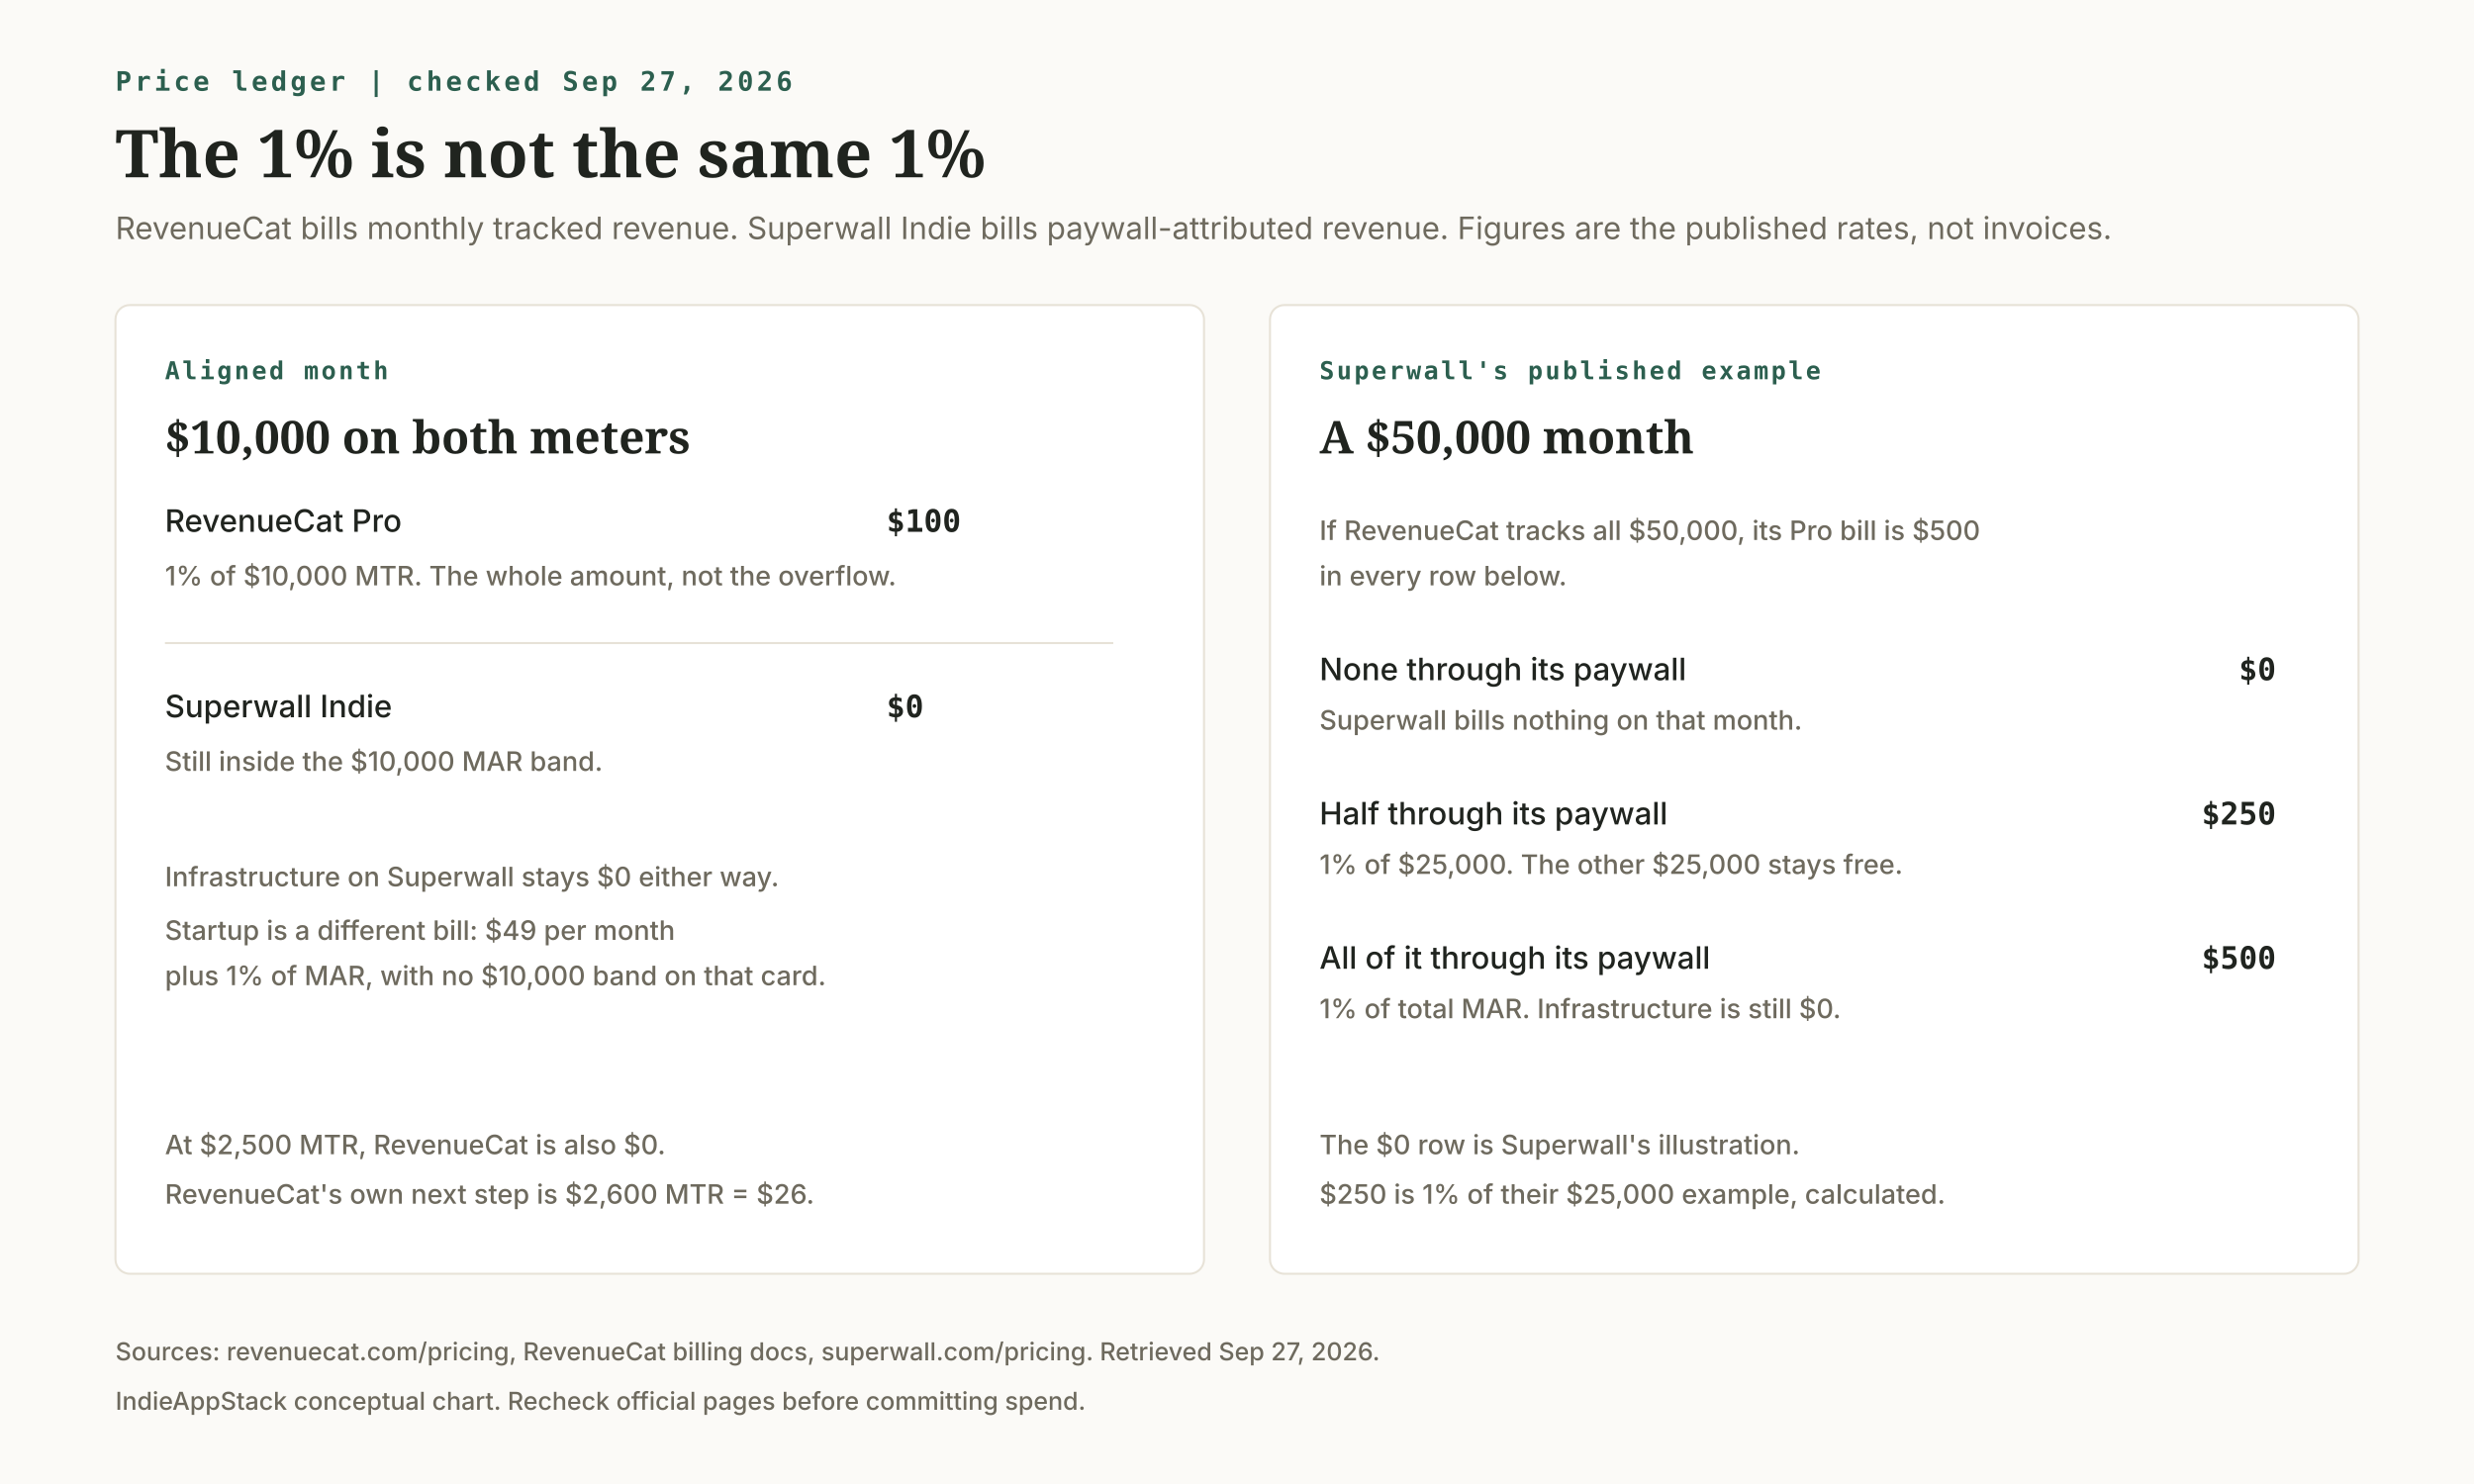
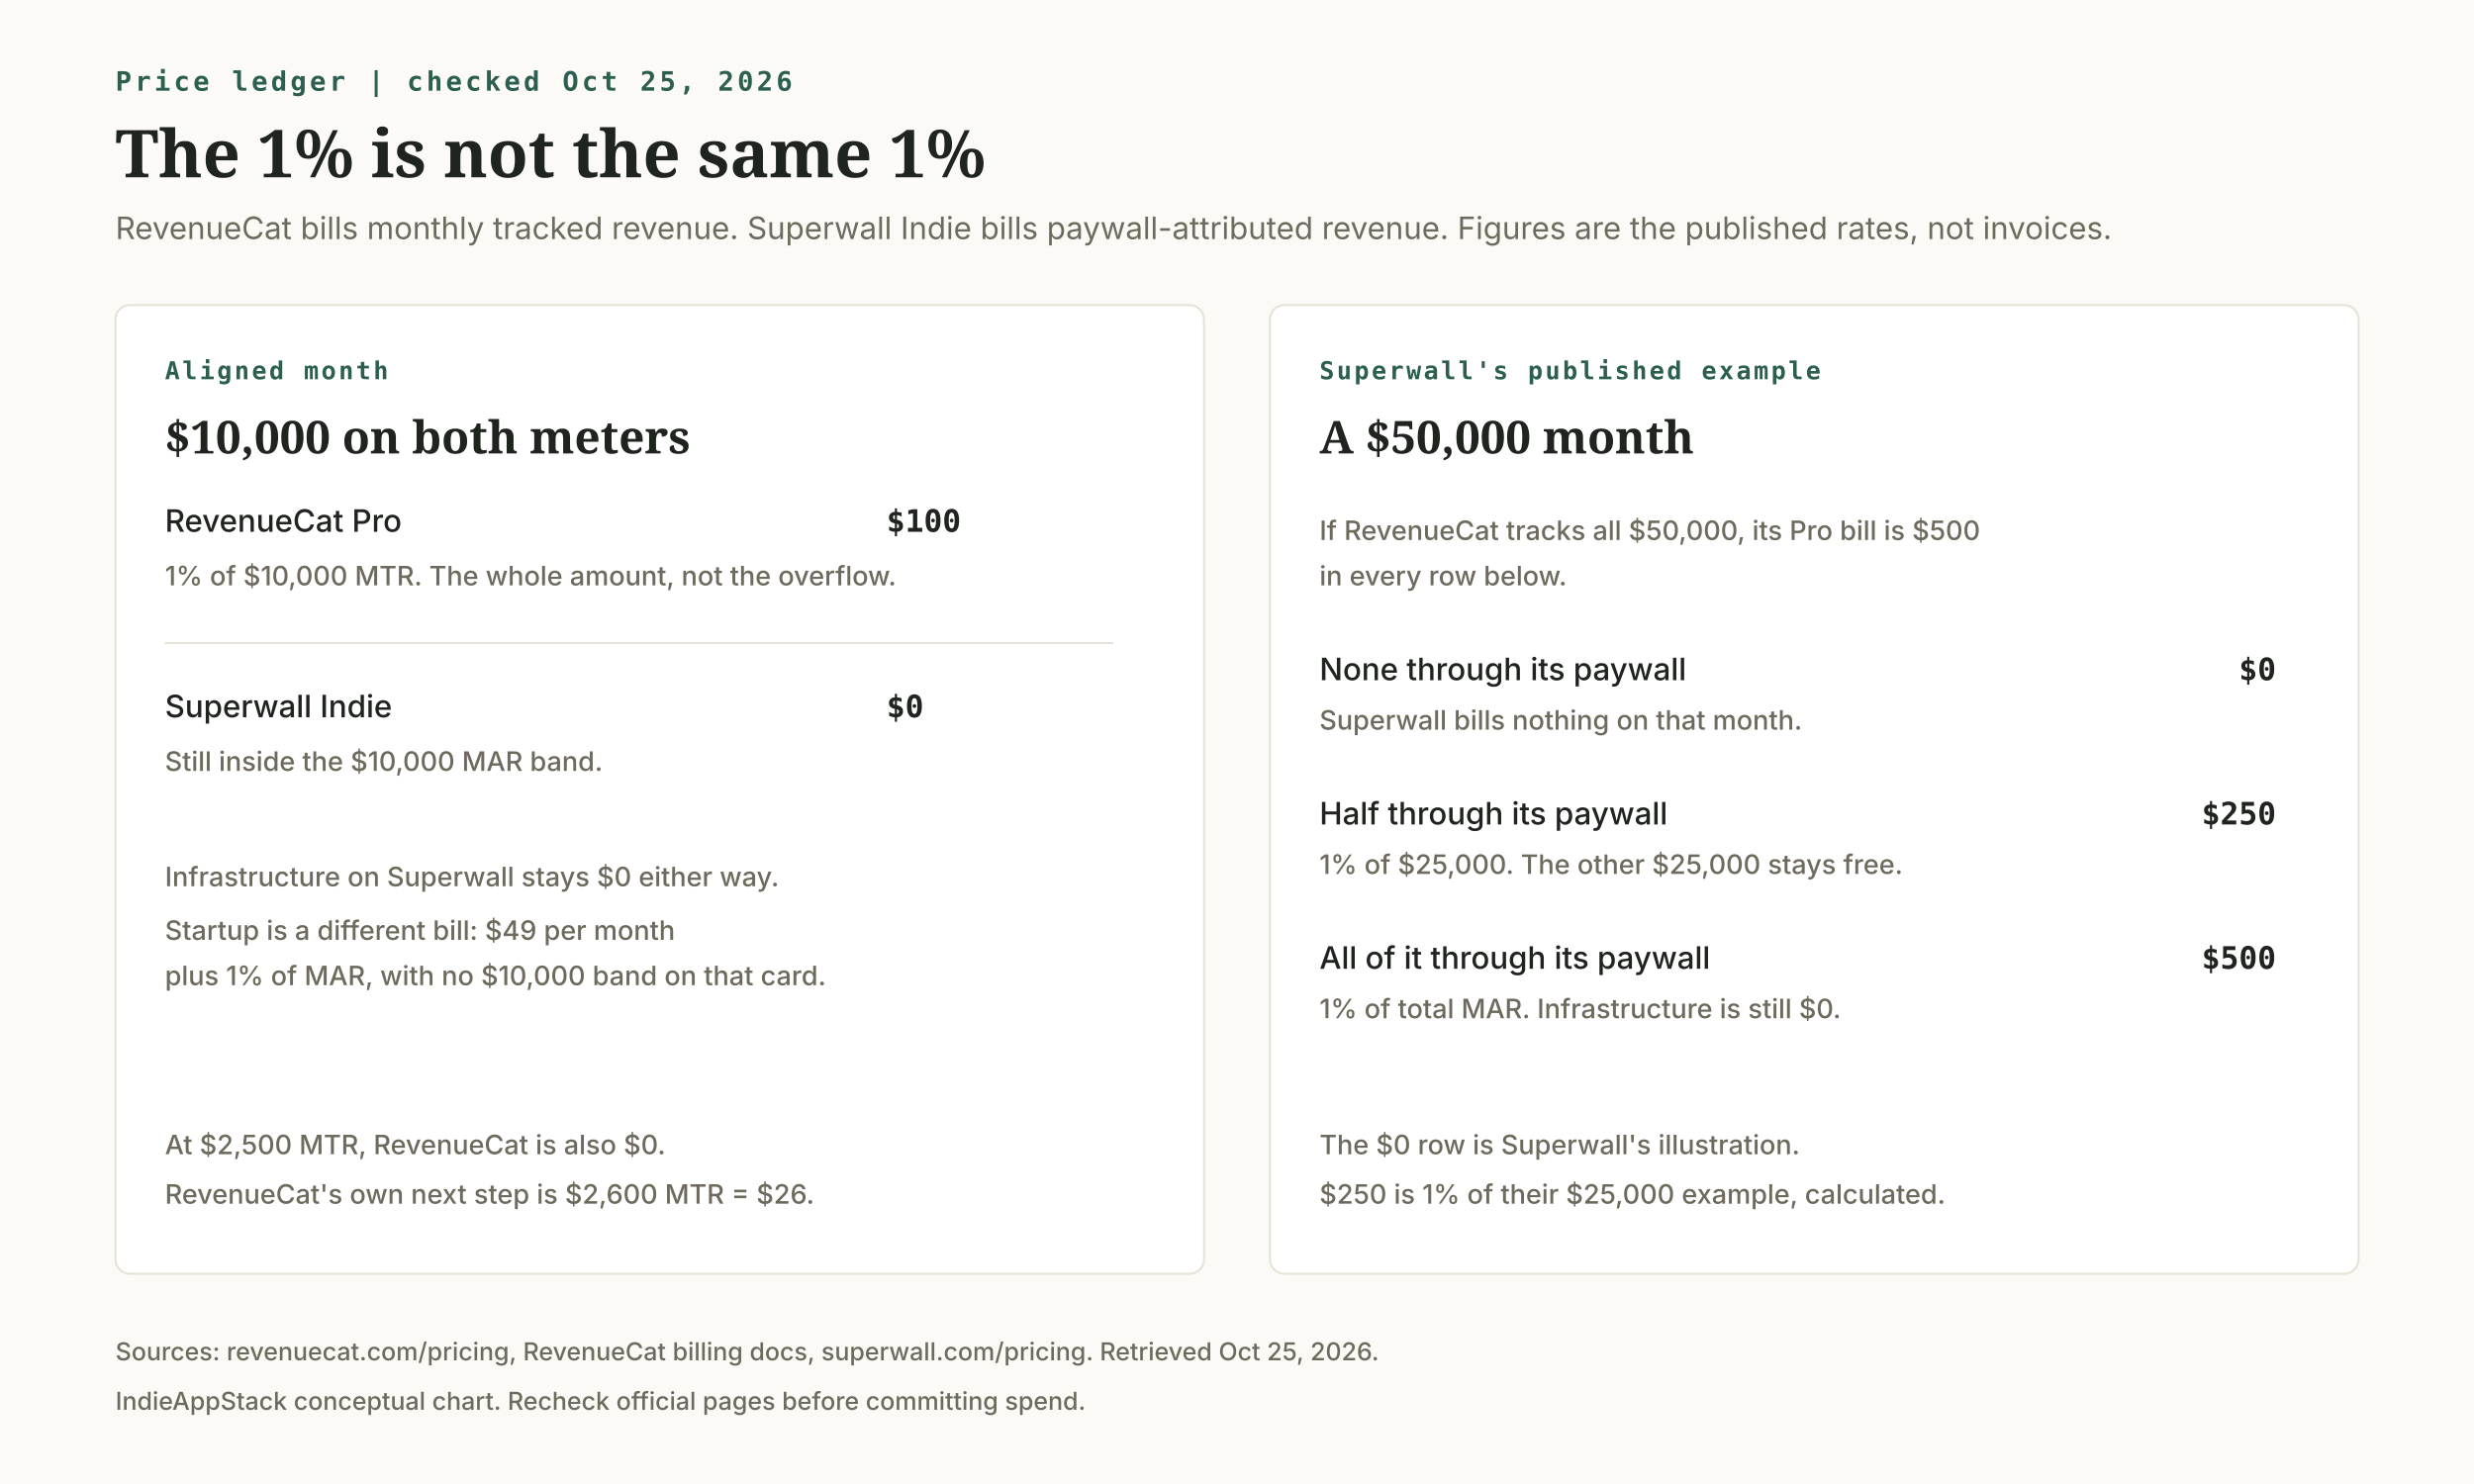
<svg xmlns="http://www.w3.org/2000/svg" width="1200" height="720" viewBox="0 0 1200 720" role="img" aria-labelledby="title desc">
  <defs>
    <style>
      .eyebrow { font: 700 13px ui-monospace, "SF Mono", Menlo, Consolas, monospace; letter-spacing: 1.6px; text-transform: uppercase; fill: #2c5f4f; }
      .title { font: 600 32px "Source Serif 4", Georgia, serif; fill: #20241f; }
      .dek { font: 400 15px Inter, -apple-system, BlinkMacSystemFont, "Segoe UI", sans-serif; fill: #6e6a5e; }
      .cardlabel { font: 700 12px ui-monospace, "SF Mono", Menlo, Consolas, monospace; letter-spacing: 1.2px; text-transform: uppercase; fill: #2c5f4f; }
      .cardtitle { font: 600 22px "Source Serif 4", Georgia, serif; fill: #20241f; }
      .row { font: 500 15px Inter, -apple-system, BlinkMacSystemFont, "Segoe UI", sans-serif; fill: #20241f; }
      .money { font: 600 15px ui-monospace, "SF Mono", Menlo, Consolas, monospace; fill: #20241f; }
      .muted { font: 500 13px Inter, -apple-system, BlinkMacSystemFont, "Segoe UI", sans-serif; fill: #6e6a5e; }
      .foot { font: 500 12px Inter, -apple-system, BlinkMacSystemFont, "Segoe UI", sans-serif; fill: #6e6a5e; }
    </style>
  </defs>
  <rect width="1200" height="720" fill="#fbfaf7" />
-   <text x="56" y="44" class="eyebrow">Price ledger | checked Sep 27, 2026</text>
+   <text x="56" y="44" class="eyebrow">Price ledger | checked Oct 25, 2026</text>
  <text x="56" y="86" class="title">The 1% is not the same 1%</text>
  <text x="56" y="116" class="dek">RevenueCat bills monthly tracked revenue. Superwall Indie bills paywall-attributed revenue. Figures are the published rates, not invoices.</text>
  <rect x="56" y="148" width="528" height="470" rx="7" fill="#ffffff" stroke="#e7e2d7" />
  <text x="80" y="184" class="cardlabel">Aligned month</text>
  <text x="80" y="220" class="cardtitle">$10,000 on both meters</text>
  <text x="80" y="258" class="row">RevenueCat Pro</text>
  <text x="430" y="258" class="money">$100</text>
  <text x="80" y="284" class="muted">1% of $10,000 MTR. The whole amount, not the overflow.</text>
  <line x1="80" y1="312" x2="540" y2="312" stroke="#e7e2d7" />
  <text x="80" y="348" class="row">Superwall Indie</text>
  <text x="430" y="348" class="money">$0</text>
  <text x="80" y="374" class="muted">Still inside the $10,000 MAR band.</text>
  <text x="80" y="430" class="muted">Infrastructure on Superwall stays $0 either way.</text>
  <text x="80" y="456" class="muted">Startup is a different bill: $49 per month</text>
  <text x="80" y="478" class="muted">plus 1% of MAR, with no $10,000 band on that card.</text>
  <text x="80" y="560" class="muted">At $2,500 MTR, RevenueCat is also $0.</text>
  <text x="80" y="584" class="muted">RevenueCat's own next step is $2,600 MTR = $26.</text>
  <rect x="616" y="148" width="528" height="470" rx="7" fill="#ffffff" stroke="#e7e2d7" />
  <text x="640" y="184" class="cardlabel">Superwall's published example</text>
  <text x="640" y="220" class="cardtitle">A $50,000 month</text>
  <text x="640" y="262" class="muted">If RevenueCat tracks all $50,000, its Pro bill is $500</text>
  <text x="640" y="284" class="muted">in every row below.</text>
  <text x="640" y="330" class="row">None through its paywall</text>
  <text x="1104" y="330" class="money" text-anchor="end">$0</text>
  <text x="640" y="354" class="muted">Superwall bills nothing on that month.</text>
  <text x="640" y="400" class="row">Half through its paywall</text>
  <text x="1104" y="400" class="money" text-anchor="end">$250</text>
  <text x="640" y="424" class="muted">1% of $25,000. The other $25,000 stays free.</text>
  <text x="640" y="470" class="row">All of it through its paywall</text>
  <text x="1104" y="470" class="money" text-anchor="end">$500</text>
  <text x="640" y="494" class="muted">1% of total MAR. Infrastructure is still $0.</text>
  <text x="640" y="560" class="muted">The $0 row is Superwall's illustration.</text>
  <text x="640" y="584" class="muted">$250 is 1% of their $25,000 example, calculated.</text>
-   <text x="56" y="660" class="foot">Sources: revenuecat.com/pricing, RevenueCat billing docs, superwall.com/pricing. Retrieved Sep 27, 2026.</text>
+   <text x="56" y="660" class="foot">Sources: revenuecat.com/pricing, RevenueCat billing docs, superwall.com/pricing. Retrieved Oct 25, 2026.</text>
  <text x="56" y="684" class="foot">IndieAppStack conceptual chart. Recheck official pages before committing spend.</text>
</svg>
